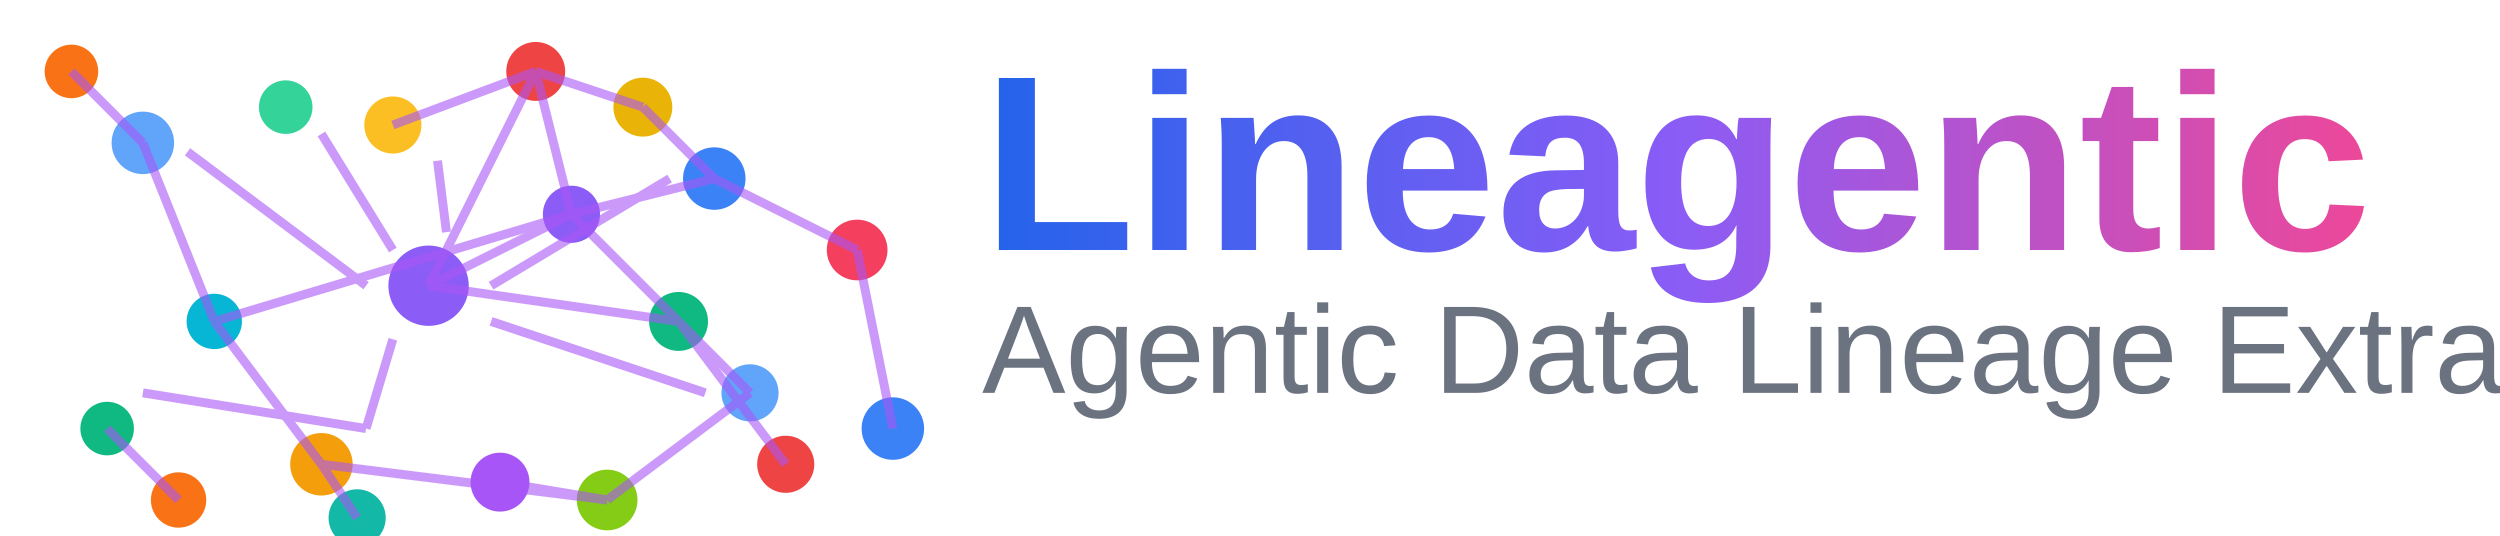
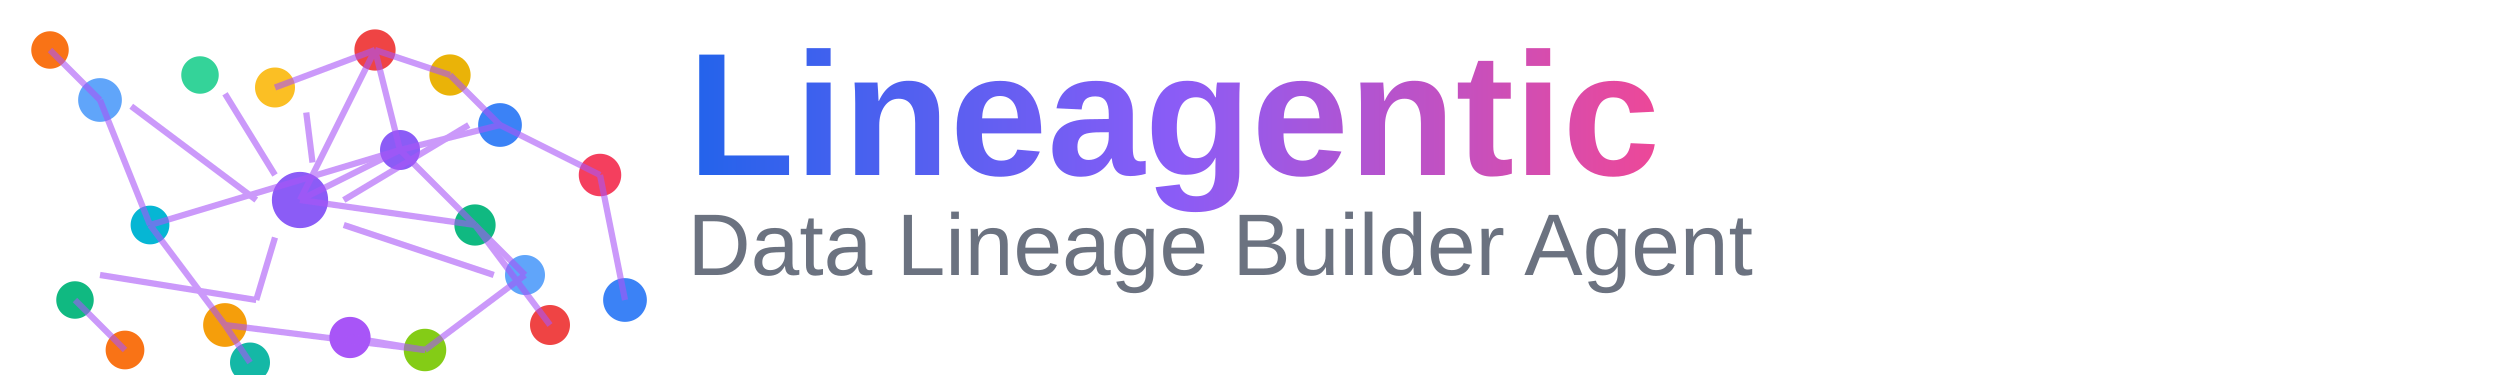
- <svg xmlns="http://www.w3.org/2000/svg" width="280" height="60" viewBox="0 0 280 60">
+ <svg xmlns="http://www.w3.org/2000/svg" width="400" height="60" viewBox="0 0 400 60">
  <circle cx="16" cy="16" r="3.5" fill="#60a5fa" />
  <circle cx="32" cy="12" r="3" fill="#34d399" />
  <circle cx="44" cy="14" r="3.2" fill="#fbbf24" />
  <circle cx="80" cy="20" r="3.5" fill="#3b82f6" />
  <circle cx="12" cy="48" r="3" fill="#10b981" />
  <circle cx="36" cy="52" r="3.5" fill="#f59e0b" />
  <circle cx="84" cy="44" r="3.2" fill="#60a5fa" />
  <circle cx="48" cy="32" r="4.5" fill="#8b5cf6" />
  <circle cx="60" cy="8" r="3.3" fill="#ef4444" />
  <circle cx="24" cy="36" r="3.1" fill="#06b6d4" />
  <circle cx="68" cy="56" r="3.4" fill="#84cc16" />
  <circle cx="8" cy="8" r="3" fill="#f97316" />
  <circle cx="72" cy="12" r="3.3" fill="#eab308" />
  <circle cx="96" cy="28" r="3.4" fill="#f43f5e" />
  <circle cx="64" cy="24" r="3.2" fill="#8b5cf6" />
  <circle cx="76" cy="36" r="3.3" fill="#10b981" />
  <circle cx="100" cy="48" r="3.5" fill="#3b82f6" />
  <circle cx="88" cy="52" r="3.2" fill="#ef4444" />
  <circle cx="20" cy="56" r="3.1" fill="#f97316" />
  <circle cx="40" cy="58" r="3.2" fill="#14b8a6" />
  <circle cx="56" cy="54" r="3.3" fill="#a855f7" />
  <g stroke="#a855f7" stroke-width="1" fill="none" opacity="0.6">
    <path d="M21 17 L41 32" />
    <path d="M36 15 L44 28" />
    <path d="M49 18 L50 26" />
    <path d="M75 20 L55 32" />
    <path d="M16 44 L41 48" />
    <path d="M41 48 L44 38" />
    <path d="M79 44 L55 36" />
    <path d="M44 14 L60 8" />
    <path d="M60 8 L48 32" />
    <path d="M16 16 L24 36" />
    <path d="M24 36 L36 52" />
    <path d="M84 44 L68 56" />
    <path d="M68 56 L36 52" />
    <path d="M8 8 L16 16" />
    <path d="M60 8 L72 12" />
    <path d="M72 12 L80 20" />
    <path d="M80 20 L96 28" />
    <path d="M96 28 L100 48" />
    <path d="M80 20 L64 24" />
    <path d="M64 24 L76 36" />
    <path d="M76 36 L88 52" />
    <path d="M64 24 L48 32" />
    <path d="M76 36 L84 44" />
    <path d="M12 48 L20 56" />
    <path d="M36 52 L40 58" />
    <path d="M68 56 L56 54" />
    <path d="M24 36 L64 24" />
    <path d="M48 32 L76 36" />
    <path d="M60 8 L64 24" />
  </g>
  <defs>
    <linearGradient id="textGradient" x1="0%" y1="0%" x2="100%" y2="0%">
      <stop offset="0%" stop-color="#2563eb" />
      <stop offset="50%" stop-color="#8b5cf6" />
      <stop offset="100%" stop-color="#ec4899" />
    </linearGradient>
  </defs>
  <text x="110" y="28" font-family="Arial, sans-serif" font-size="28" font-weight="bold" fill="url(#textGradient)">Lineagentic</text>
-   <text x="110" y="44" font-family="Arial, sans-serif" font-size="14" fill="#6b7280">Agentic Data Lineage Extraction</text>
+   <text x="110" y="44" font-family="Arial, sans-serif" font-size="14" fill="#6b7280">Data Lineage Builder Agent</text>
</svg>
